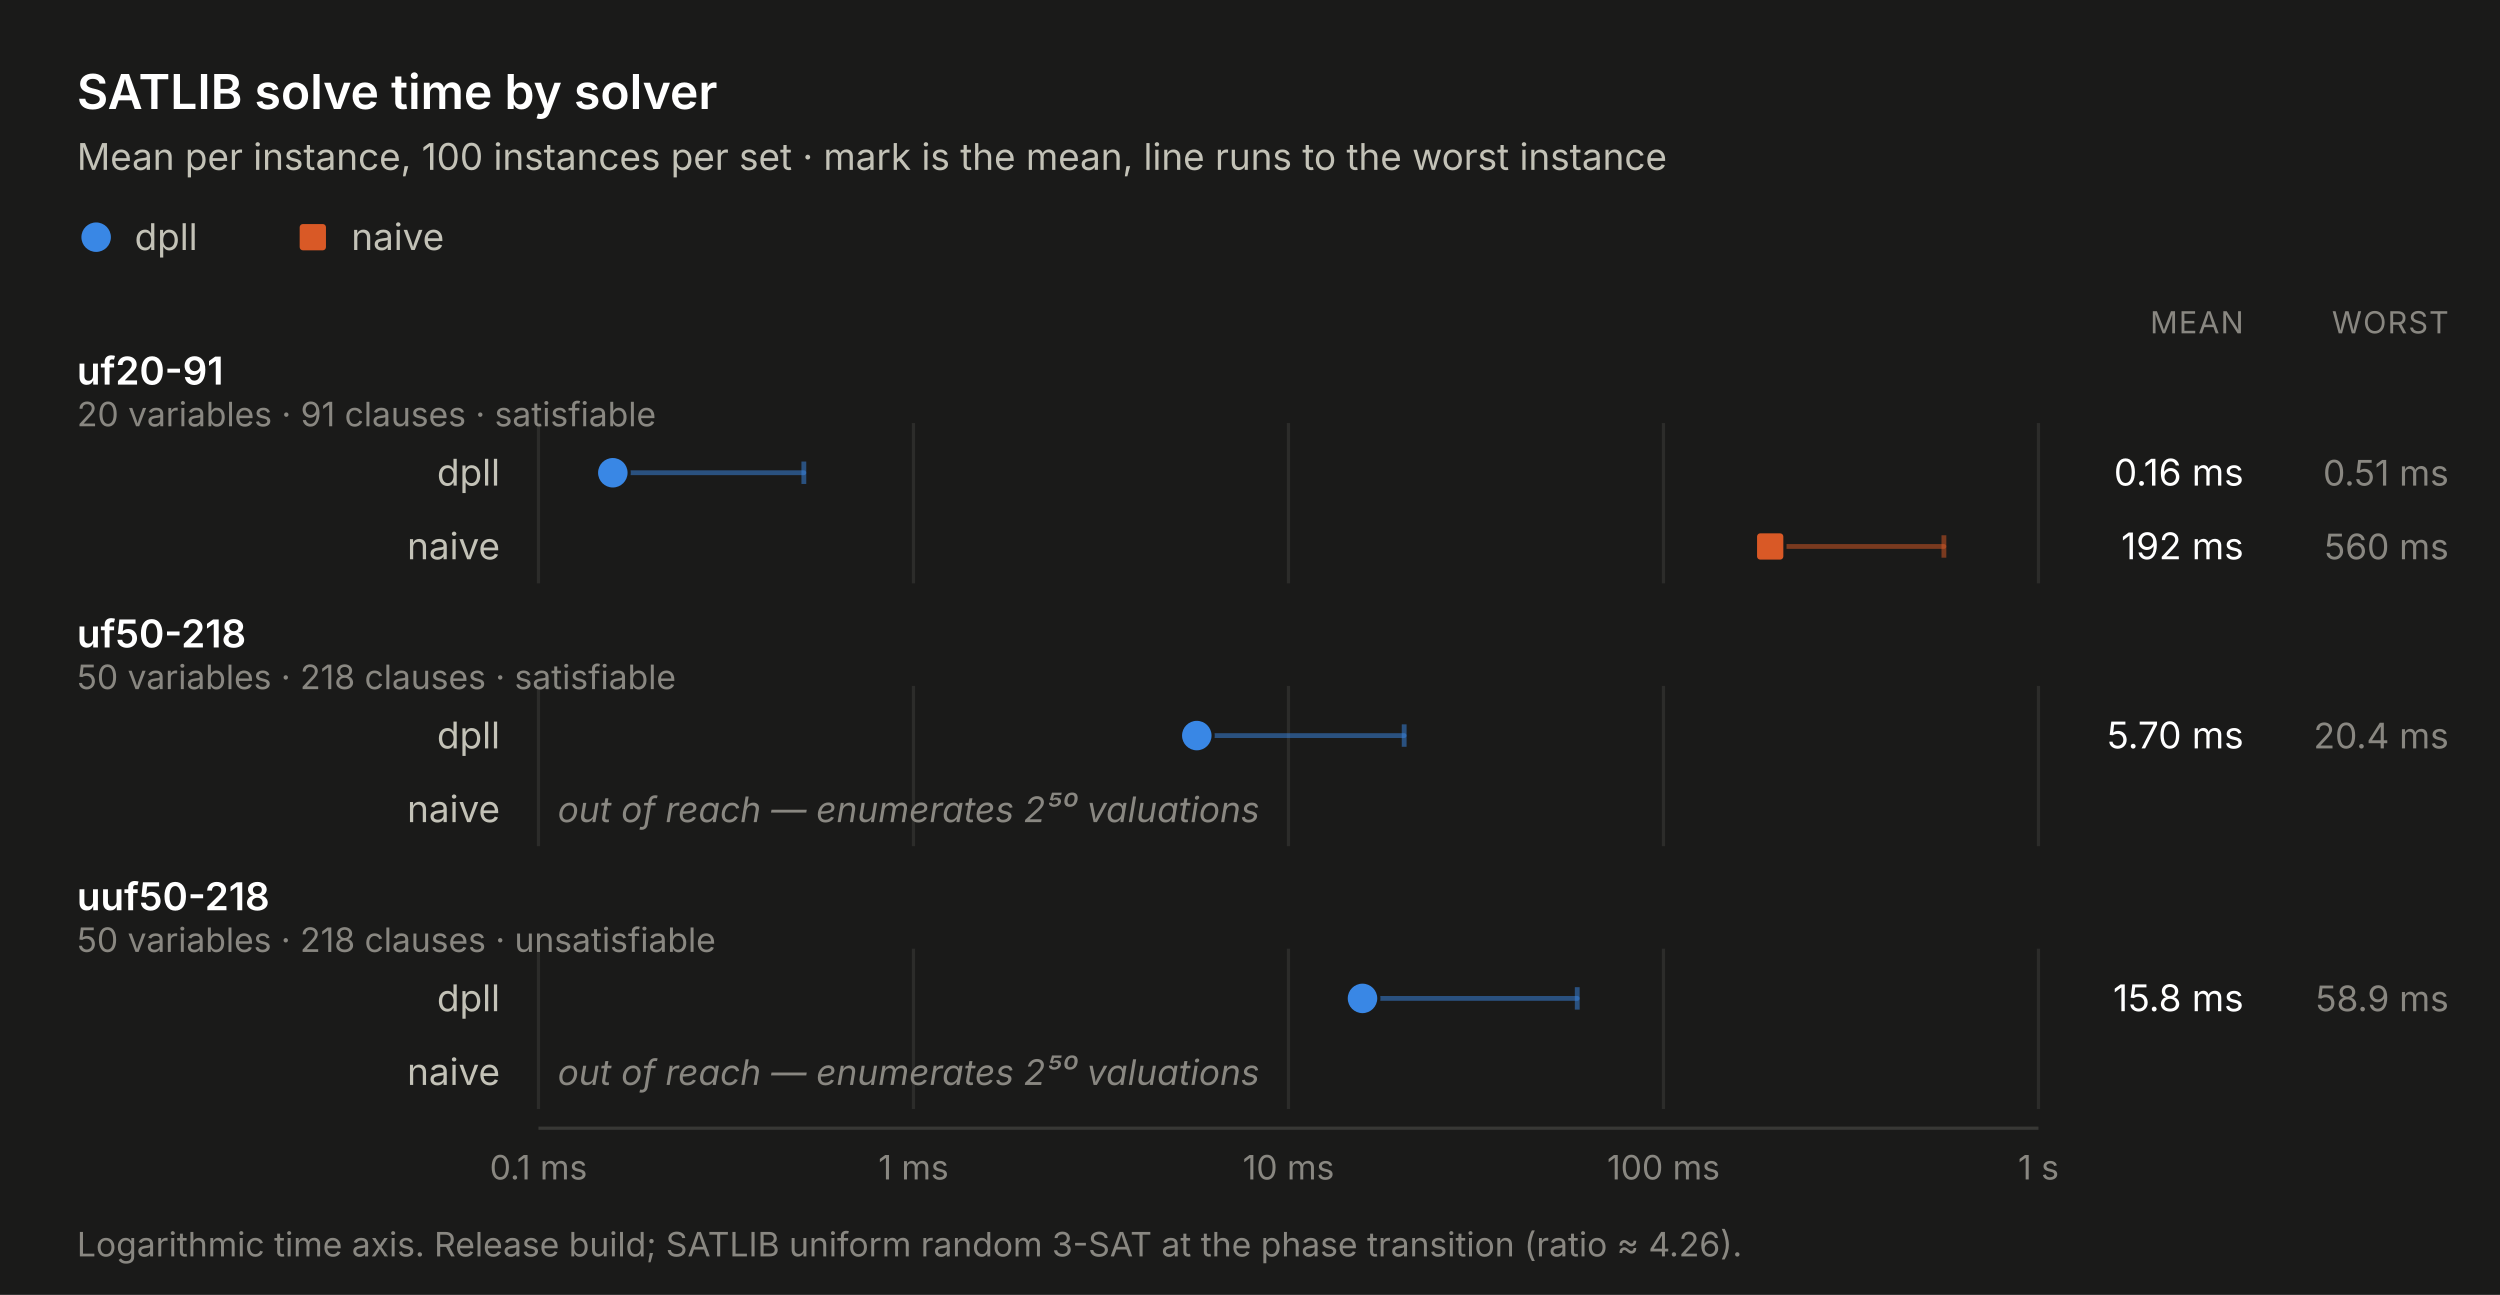
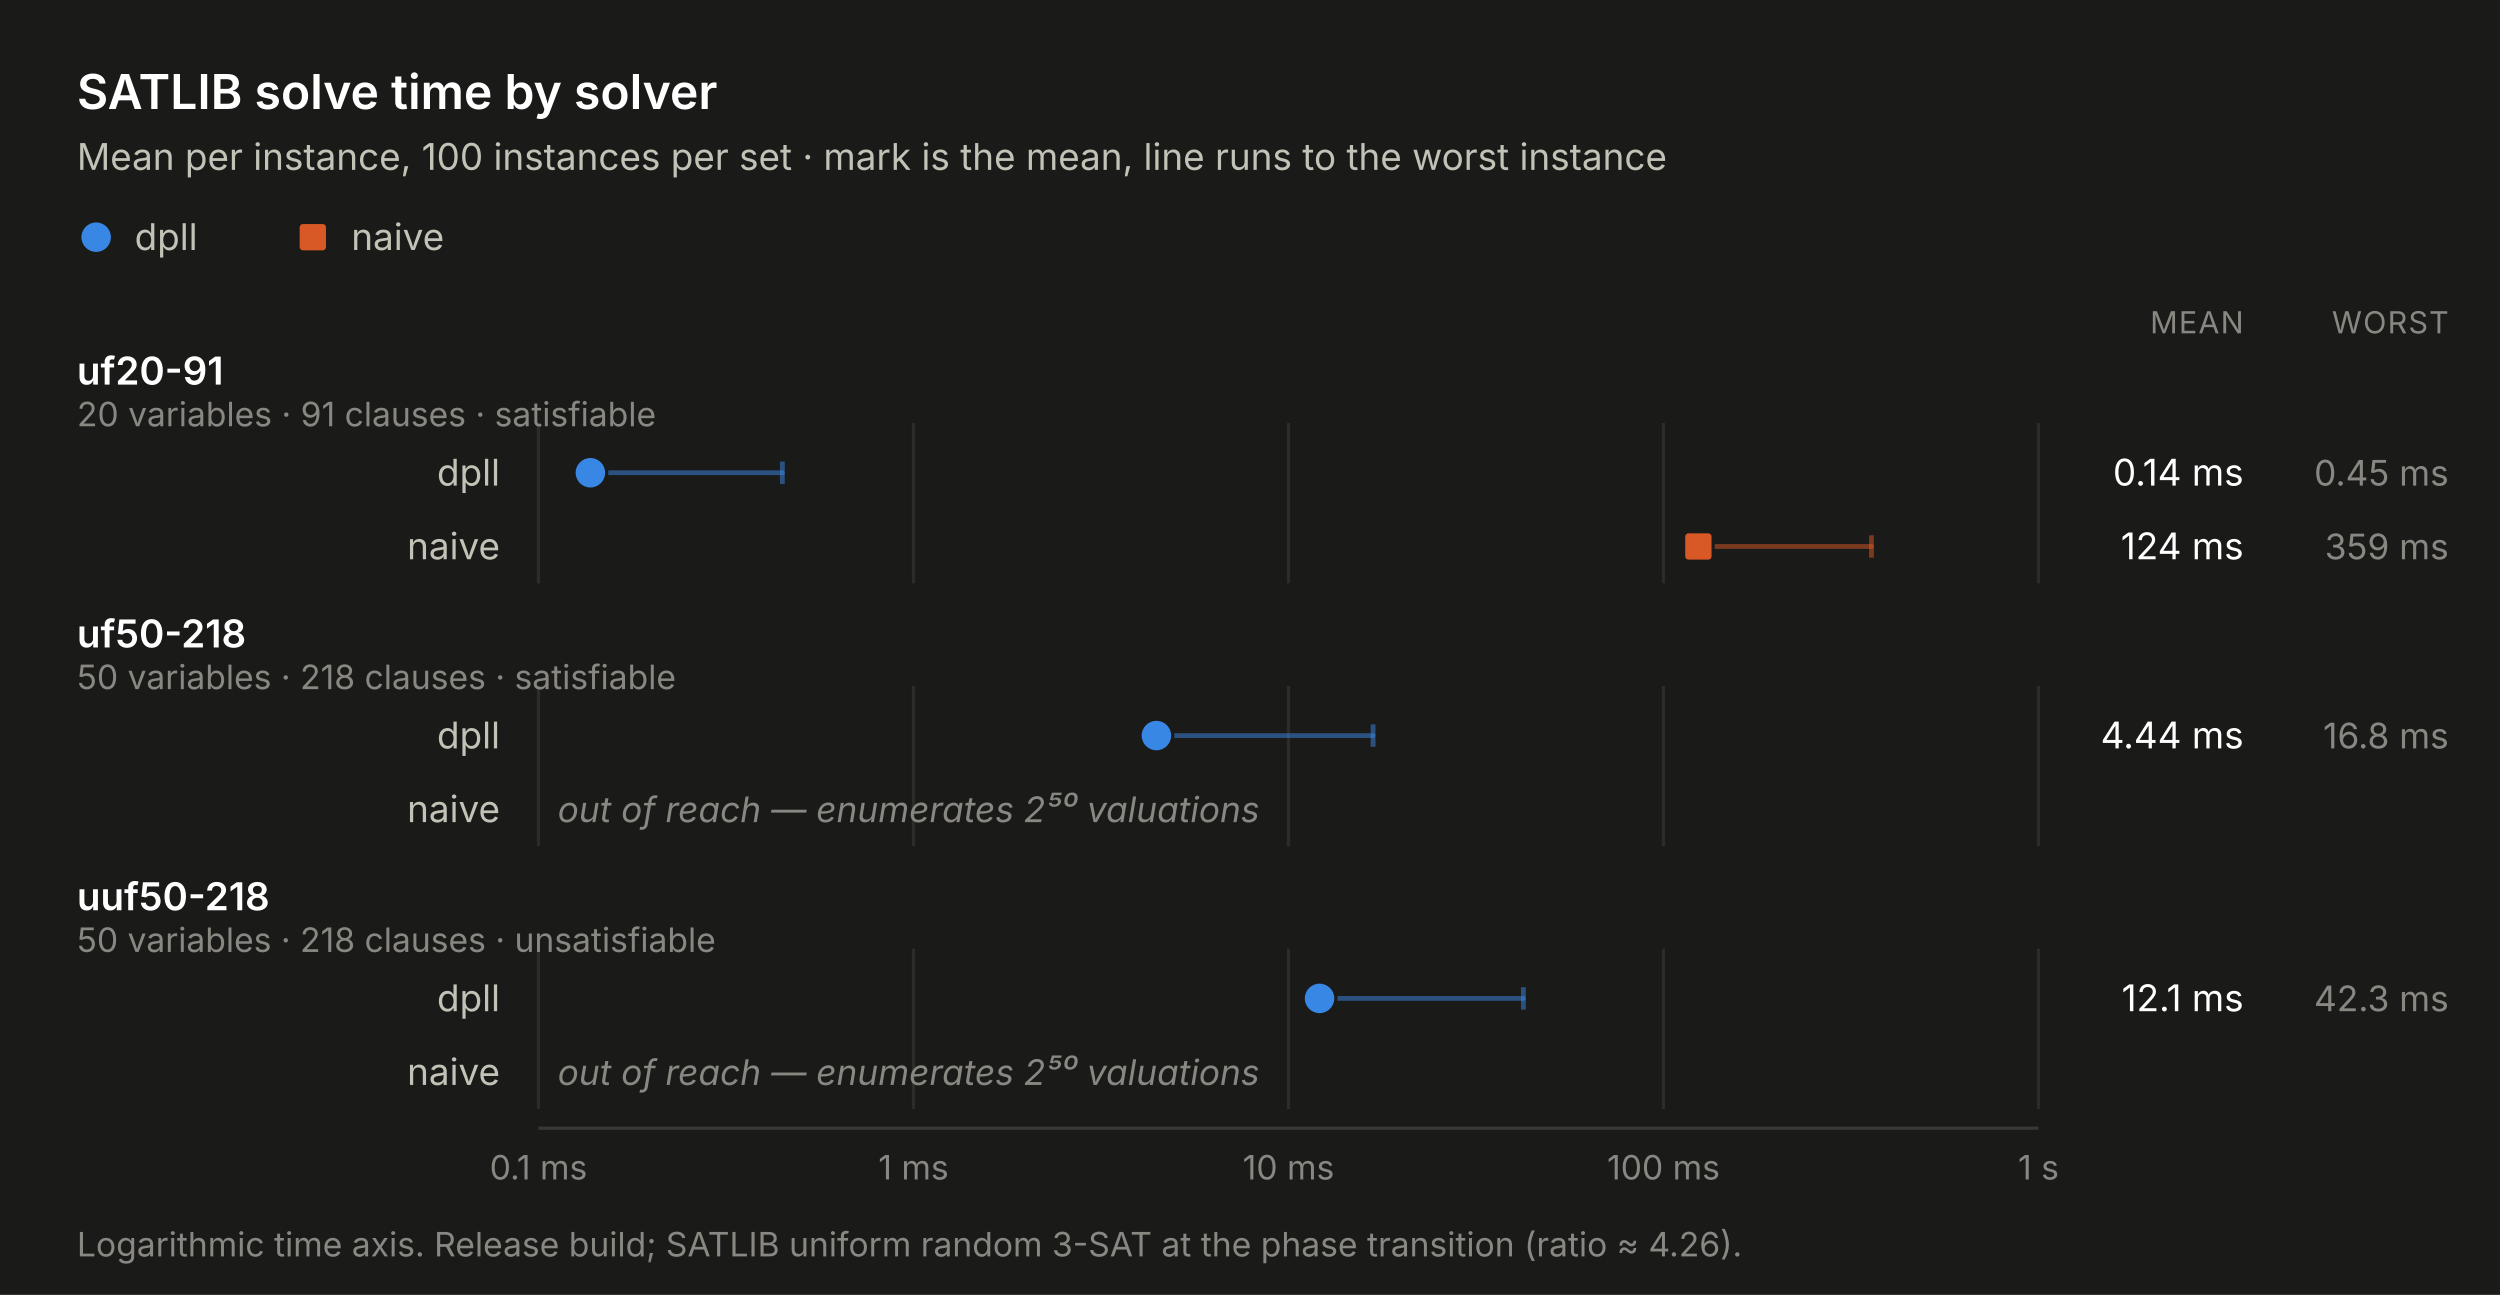
<svg xmlns="http://www.w3.org/2000/svg" viewBox="0 0 780 404.0" width="780" height="404.0" role="img" aria-labelledby="figTitle figDesc" font-family="system-ui, -apple-system, 'Segoe UI', sans-serif">
  <rect x="0" y="0" width="780" height="404.0" fill="#1a1a19" />
  <line x1="168.0" y1="132.0" x2="168.0" y2="182.0" stroke="#2c2c2a" stroke-width="1" />
  <line x1="285.0" y1="132.0" x2="285.0" y2="182.0" stroke="#2c2c2a" stroke-width="1" />
  <line x1="402.0" y1="132.0" x2="402.0" y2="182.0" stroke="#2c2c2a" stroke-width="1" />
  <line x1="519.0" y1="132.0" x2="519.0" y2="182.0" stroke="#2c2c2a" stroke-width="1" />
  <line x1="636.0" y1="132.0" x2="636.0" y2="182.0" stroke="#2c2c2a" stroke-width="1" />
  <line x1="168.0" y1="214.0" x2="168.0" y2="264.0" stroke="#2c2c2a" stroke-width="1" />
  <line x1="285.0" y1="214.0" x2="285.0" y2="264.0" stroke="#2c2c2a" stroke-width="1" />
  <line x1="402.0" y1="214.0" x2="402.0" y2="264.0" stroke="#2c2c2a" stroke-width="1" />
  <line x1="519.0" y1="214.0" x2="519.0" y2="264.0" stroke="#2c2c2a" stroke-width="1" />
  <line x1="636.0" y1="214.0" x2="636.0" y2="264.0" stroke="#2c2c2a" stroke-width="1" />
  <line x1="168.0" y1="296.0" x2="168.0" y2="346.0" stroke="#2c2c2a" stroke-width="1" />
  <line x1="285.0" y1="296.0" x2="285.0" y2="346.0" stroke="#2c2c2a" stroke-width="1" />
  <line x1="402.0" y1="296.0" x2="402.0" y2="346.0" stroke="#2c2c2a" stroke-width="1" />
  <line x1="519.0" y1="296.0" x2="519.0" y2="346.0" stroke="#2c2c2a" stroke-width="1" />
  <line x1="636.0" y1="296.0" x2="636.0" y2="346.0" stroke="#2c2c2a" stroke-width="1" />
  <line x1="168.0" y1="352.0" x2="636.0" y2="352.0" stroke="#383835" stroke-width="1" />
  <text x="24.0" y="34.0" fill="#ffffff" font-size="15" font-weight="600">SATLIB solve time by solver</text>
  <text x="24.0" y="53.0" fill="#c3c2b7" font-size="11.5">Mean per instance, 100 instances per set · mark is the mean, line runs to the worst instance</text>
  <circle cx="30.0" cy="74.0" r="4.6" fill="none" stroke="#1a1a19" stroke-width="2" />
  <circle cx="30.0" cy="74.0" r="4.6" fill="#3987e5" />
  <text x="42.0" y="78.0" fill="#c3c2b7" font-size="11.5">dpll</text>
  <rect x="93.5" y="69.9" width="8.2" height="8.2" rx="1" fill="none" stroke="#1a1a19" stroke-width="2" />
  <rect x="93.5" y="69.9" width="8.2" height="8.2" rx="1" fill="#d95926" />
  <text x="109.6" y="78.0" fill="#c3c2b7" font-size="11.5">naive</text>
  <text x="700.0" y="104.0" fill="#898781" font-size="9.5" text-anchor="end" letter-spacing="0.04em">MEAN</text>
  <text x="764.0" y="104.0" fill="#898781" font-size="9.5" text-anchor="end" letter-spacing="0.04em">WORST</text>
  <text x="24.0" y="120.0" fill="#ffffff" font-size="12" font-weight="600">uf20-91</text>
  <text x="24.0" y="133.0" fill="#898781" font-size="10.5">20 variables · 91 clauses · satisfiable</text>
  <text x="156.0" y="151.5" fill="#c3c2b7" font-size="11.5" text-anchor="end">dpll</text>
-   <line x1="191.2" y1="147.5" x2="250.8" y2="147.5" stroke="#3987e5" stroke-width="1.5" stroke-linecap="round" opacity="0.5" />
-   <line x1="250.8" y1="144.0" x2="250.8" y2="151.0" stroke="#3987e5" stroke-width="1.5" opacity="0.5" />
-   <circle cx="191.2" cy="147.5" r="4.6" fill="none" stroke="#1a1a19" stroke-width="2" />
-   <circle cx="191.2" cy="147.5" r="4.6" fill="#3987e5" />
-   <text x="700.0" y="151.5" fill="#ffffff" font-size="11.5" text-anchor="end">0.16 ms</text>
-   <text x="764.0" y="151.5" fill="#898781" font-size="11" text-anchor="end">0.51 ms</text>
+   <line x1="184.2" y1="147.5" x2="244.1" y2="147.5" stroke="#3987e5" stroke-width="1.5" stroke-linecap="round" opacity="0.5" />
+   <line x1="244.1" y1="144.0" x2="244.1" y2="151.0" stroke="#3987e5" stroke-width="1.5" opacity="0.5" />
+   <circle cx="184.2" cy="147.5" r="4.6" fill="none" stroke="#1a1a19" stroke-width="2" />
+   <circle cx="184.2" cy="147.5" r="4.6" fill="#3987e5" />
+   <text x="700.0" y="151.5" fill="#ffffff" font-size="11.5" text-anchor="end">0.14 ms</text>
+   <text x="764.0" y="151.5" fill="#898781" font-size="11" text-anchor="end">0.45 ms</text>
  <text x="156.0" y="174.5" fill="#c3c2b7" font-size="11.5" text-anchor="end">naive</text>
-   <line x1="552.3" y1="170.5" x2="606.5" y2="170.5" stroke="#d95926" stroke-width="1.5" stroke-linecap="round" opacity="0.5" />
-   <line x1="606.5" y1="167.0" x2="606.5" y2="174.0" stroke="#d95926" stroke-width="1.5" opacity="0.5" />
-   <rect x="548.2" y="166.4" width="8.2" height="8.2" rx="1" fill="none" stroke="#1a1a19" stroke-width="2" />
-   <rect x="548.2" y="166.4" width="8.2" height="8.2" rx="1" fill="#d95926" />
-   <text x="700.0" y="174.5" fill="#ffffff" font-size="11.5" text-anchor="end">192 ms</text>
-   <text x="764.0" y="174.5" fill="#898781" font-size="11" text-anchor="end">560 ms</text>
+   <line x1="529.9" y1="170.5" x2="583.9" y2="170.5" stroke="#d95926" stroke-width="1.5" stroke-linecap="round" opacity="0.5" />
+   <line x1="583.9" y1="167.0" x2="583.9" y2="174.0" stroke="#d95926" stroke-width="1.5" opacity="0.5" />
+   <rect x="525.8" y="166.4" width="8.2" height="8.2" rx="1" fill="none" stroke="#1a1a19" stroke-width="2" />
+   <rect x="525.8" y="166.4" width="8.2" height="8.2" rx="1" fill="#d95926" />
+   <text x="700.0" y="174.5" fill="#ffffff" font-size="11.5" text-anchor="end">124 ms</text>
+   <text x="764.0" y="174.5" fill="#898781" font-size="11" text-anchor="end">359 ms</text>
  <text x="24.0" y="202.0" fill="#ffffff" font-size="12" font-weight="600">uf50-218</text>
  <text x="24.0" y="215.0" fill="#898781" font-size="10.5">50 variables · 218 clauses · satisfiable</text>
  <text x="156.0" y="233.5" fill="#c3c2b7" font-size="11.5" text-anchor="end">dpll</text>
-   <line x1="373.4" y1="229.5" x2="438.1" y2="229.5" stroke="#3987e5" stroke-width="1.5" stroke-linecap="round" opacity="0.5" />
-   <line x1="438.1" y1="226.0" x2="438.1" y2="233.0" stroke="#3987e5" stroke-width="1.5" opacity="0.5" />
-   <circle cx="373.4" cy="229.5" r="4.6" fill="none" stroke="#1a1a19" stroke-width="2" />
-   <circle cx="373.4" cy="229.5" r="4.6" fill="#3987e5" />
-   <text x="700.0" y="233.5" fill="#ffffff" font-size="11.5" text-anchor="end">5.70 ms</text>
-   <text x="764.0" y="233.5" fill="#898781" font-size="11" text-anchor="end">20.4 ms</text>
+   <line x1="360.8" y1="229.5" x2="428.4" y2="229.5" stroke="#3987e5" stroke-width="1.5" stroke-linecap="round" opacity="0.5" />
+   <line x1="428.4" y1="226.0" x2="428.4" y2="233.0" stroke="#3987e5" stroke-width="1.5" opacity="0.5" />
+   <circle cx="360.8" cy="229.5" r="4.6" fill="none" stroke="#1a1a19" stroke-width="2" />
+   <circle cx="360.8" cy="229.5" r="4.6" fill="#3987e5" />
+   <text x="700.0" y="233.5" fill="#ffffff" font-size="11.5" text-anchor="end">4.44 ms</text>
+   <text x="764.0" y="233.5" fill="#898781" font-size="11" text-anchor="end">16.8 ms</text>
  <text x="156.0" y="256.5" fill="#c3c2b7" font-size="11.5" text-anchor="end">naive</text>
  <text x="174.0" y="256.5" fill="#898781" font-size="11" font-style="italic">out of reach — enumerates 2⁵⁰ valuations</text>
  <text x="24.0" y="284.0" fill="#ffffff" font-size="12" font-weight="600">uuf50-218</text>
  <text x="24.0" y="297.0" fill="#898781" font-size="10.5">50 variables · 218 clauses · unsatisfiable</text>
  <text x="156.0" y="315.5" fill="#c3c2b7" font-size="11.5" text-anchor="end">dpll</text>
-   <line x1="425.1" y1="311.5" x2="492.1" y2="311.5" stroke="#3987e5" stroke-width="1.5" stroke-linecap="round" opacity="0.5" />
-   <line x1="492.1" y1="308.0" x2="492.1" y2="315.0" stroke="#3987e5" stroke-width="1.5" opacity="0.5" />
-   <circle cx="425.1" cy="311.5" r="4.6" fill="none" stroke="#1a1a19" stroke-width="2" />
-   <circle cx="425.1" cy="311.5" r="4.6" fill="#3987e5" />
-   <text x="700.0" y="315.5" fill="#ffffff" font-size="11.5" text-anchor="end">15.8 ms</text>
-   <text x="764.0" y="315.5" fill="#898781" font-size="11" text-anchor="end">58.9 ms</text>
+   <line x1="411.7" y1="311.5" x2="475.3" y2="311.5" stroke="#3987e5" stroke-width="1.5" stroke-linecap="round" opacity="0.5" />
+   <line x1="475.3" y1="308.0" x2="475.3" y2="315.0" stroke="#3987e5" stroke-width="1.5" opacity="0.5" />
+   <circle cx="411.7" cy="311.5" r="4.6" fill="none" stroke="#1a1a19" stroke-width="2" />
+   <circle cx="411.7" cy="311.5" r="4.6" fill="#3987e5" />
+   <text x="700.0" y="315.5" fill="#ffffff" font-size="11.5" text-anchor="end">12.1 ms</text>
+   <text x="764.0" y="315.5" fill="#898781" font-size="11" text-anchor="end">42.3 ms</text>
  <text x="156.0" y="338.5" fill="#c3c2b7" font-size="11.5" text-anchor="end">naive</text>
  <text x="174.0" y="338.5" fill="#898781" font-size="11" font-style="italic">out of reach — enumerates 2⁵⁰ valuations</text>
  <text x="168.0" y="368.0" fill="#898781" font-size="10.5" text-anchor="middle">0.1 ms</text>
  <text x="285.0" y="368.0" fill="#898781" font-size="10.5" text-anchor="middle">1 ms</text>
  <text x="402.0" y="368.0" fill="#898781" font-size="10.5" text-anchor="middle">10 ms</text>
  <text x="519.0" y="368.0" fill="#898781" font-size="10.5" text-anchor="middle">100 ms</text>
  <text x="636.0" y="368.0" fill="#898781" font-size="10.5" text-anchor="middle">1 s</text>
  <text x="24.0" y="392.0" fill="#898781" font-size="10.5">Logarithmic time axis. Release build; SATLIB uniform random 3-SAT at the phase transition (ratio ≈ 4.26).</text>
</svg>
